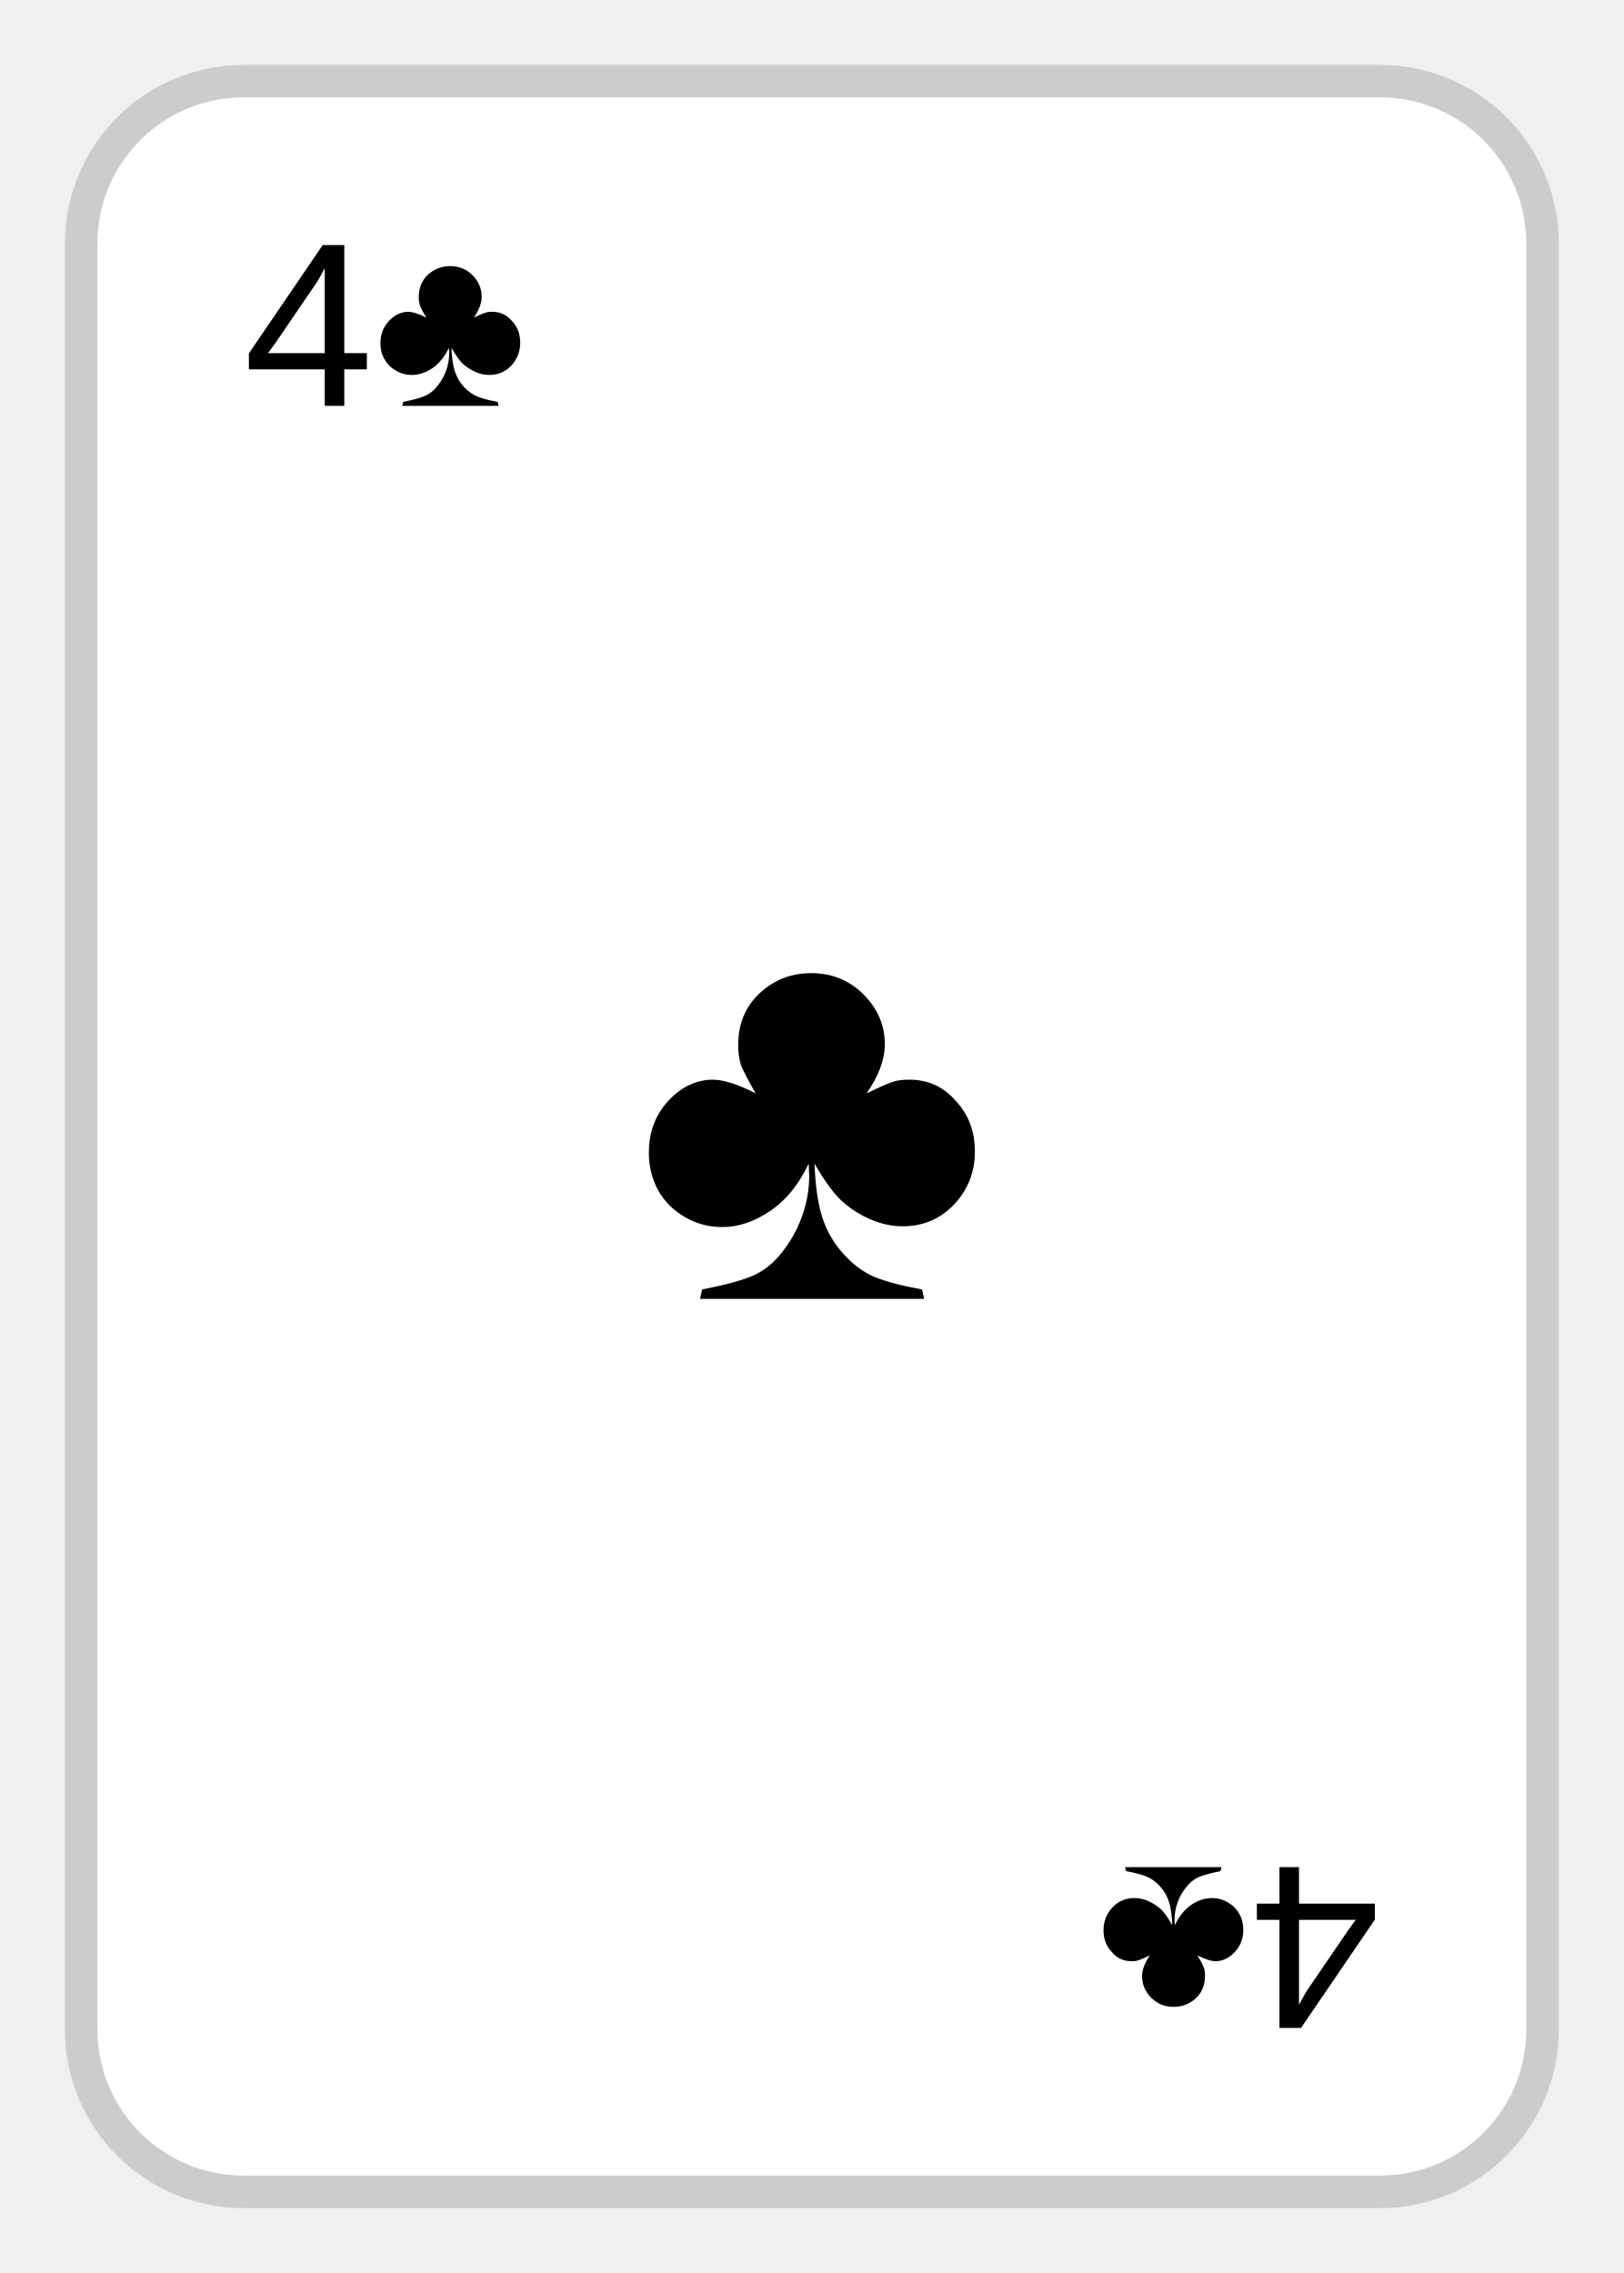
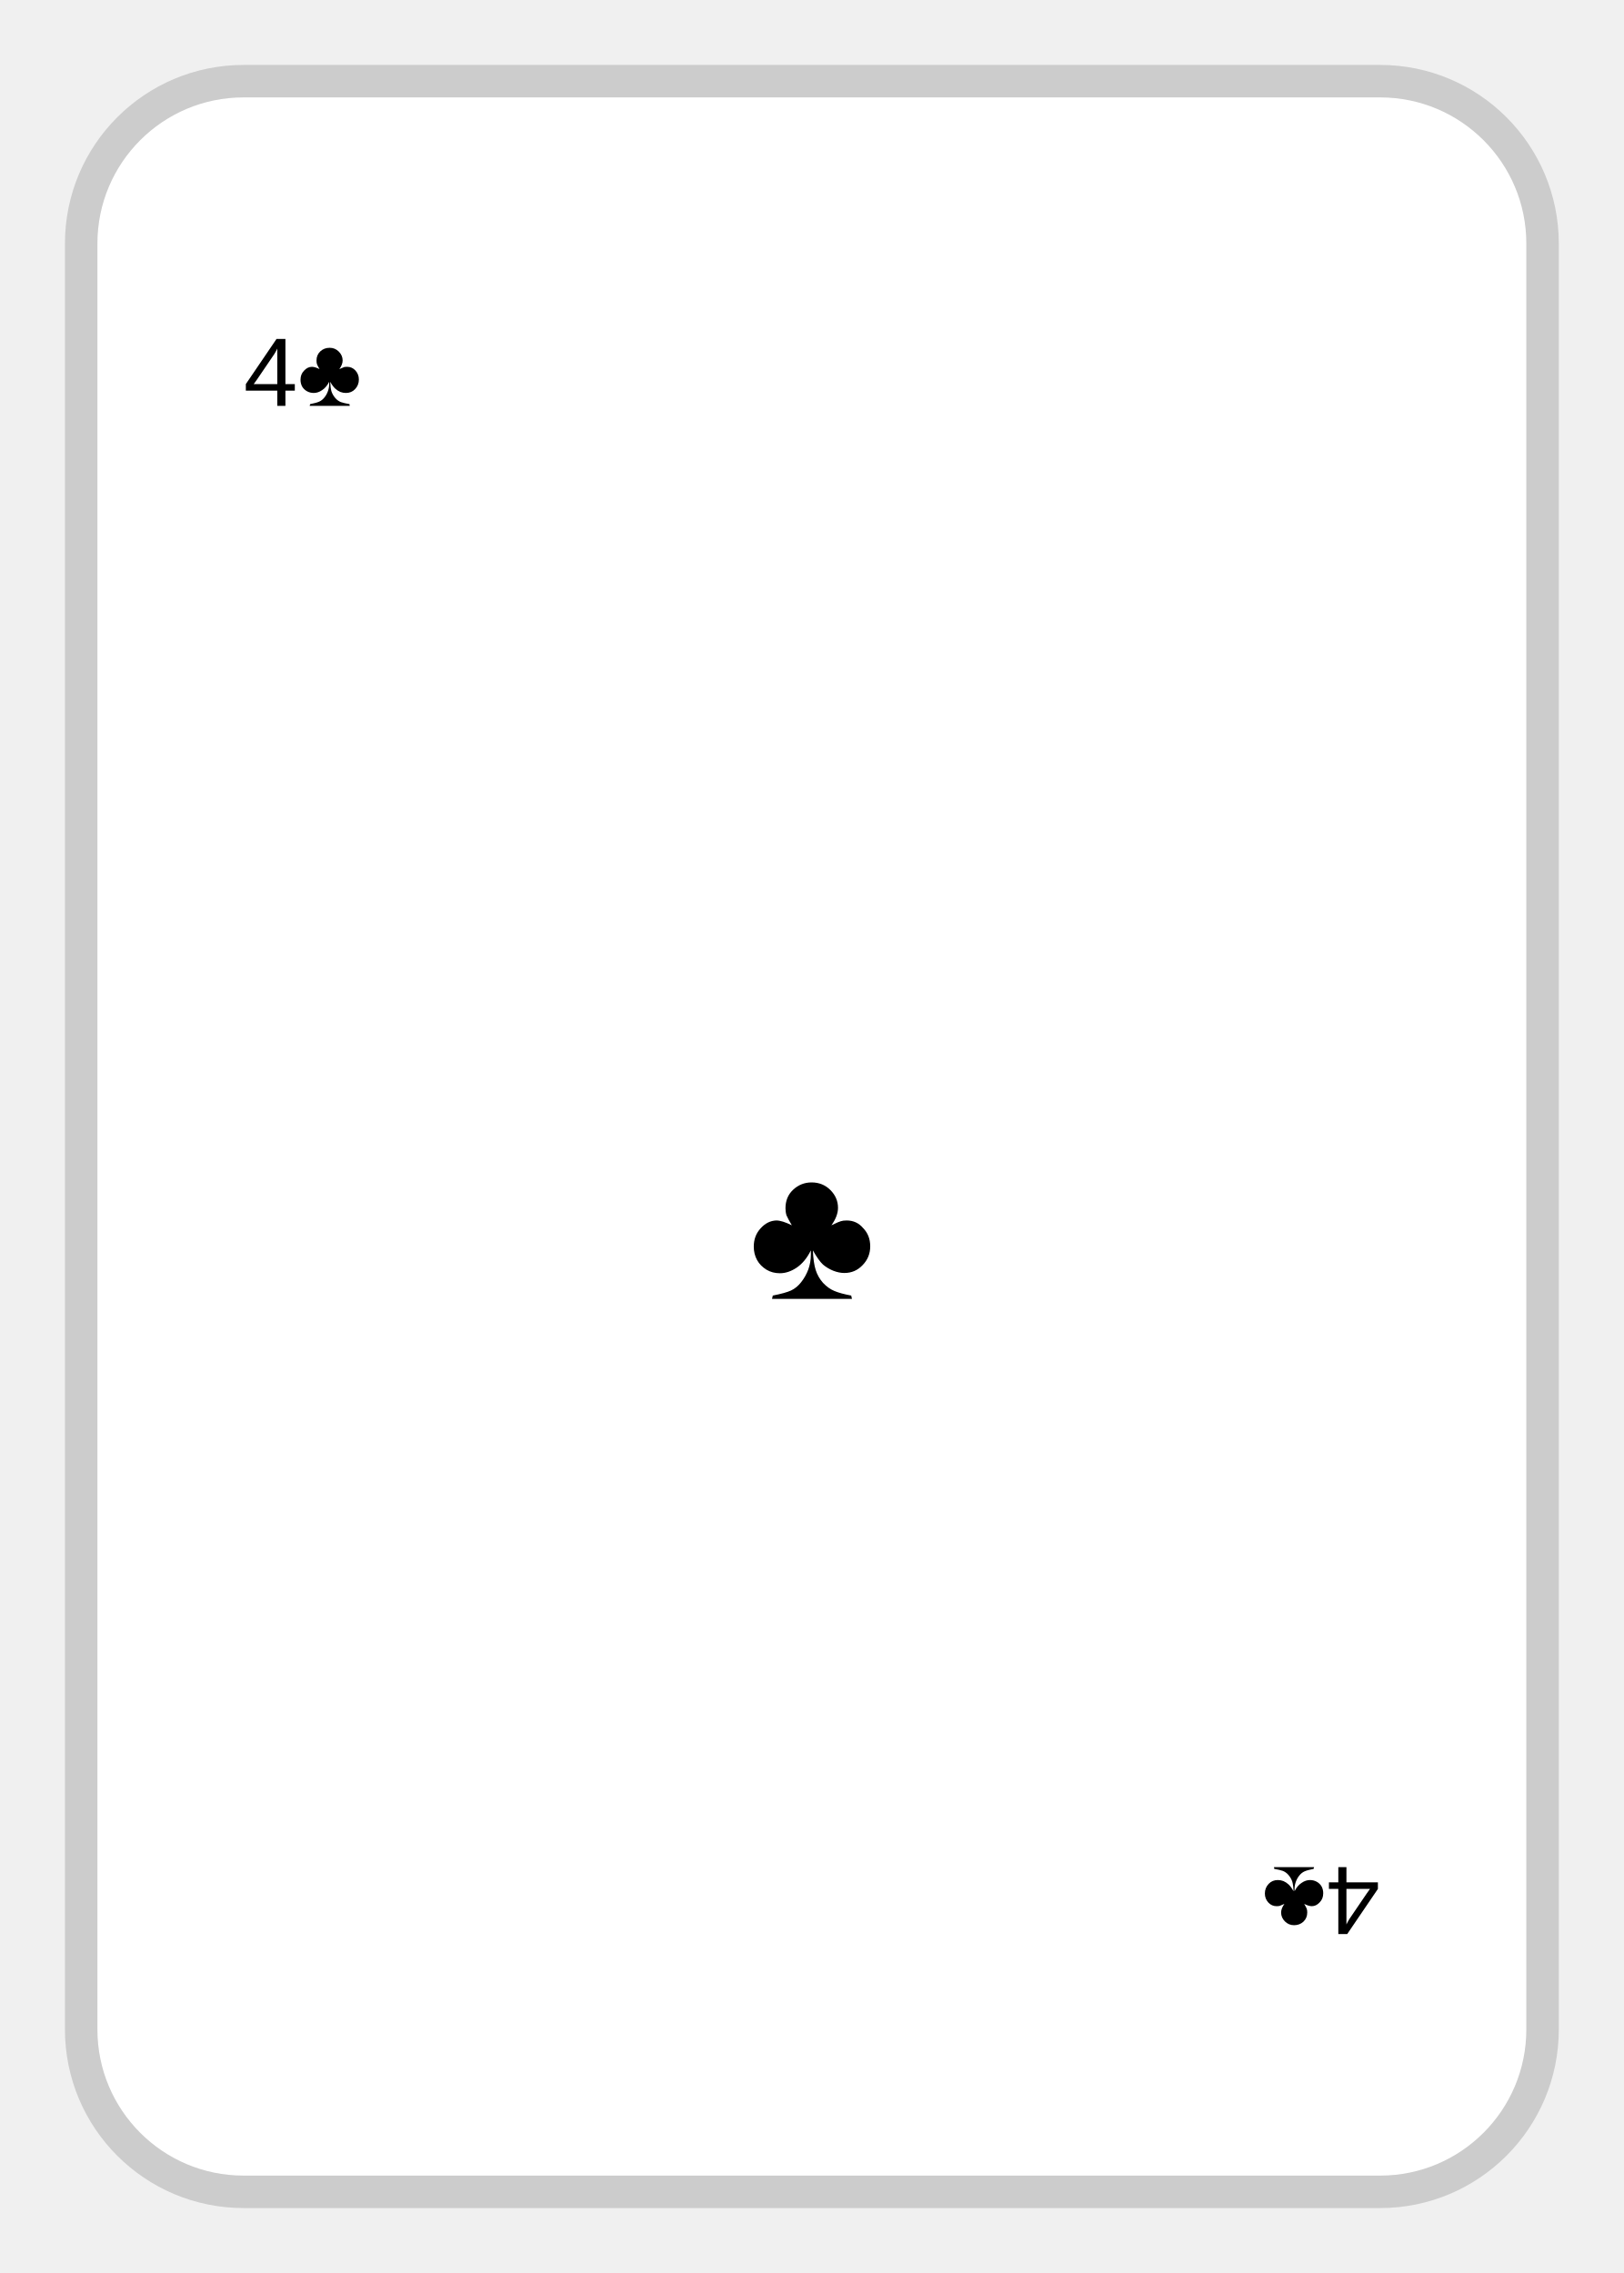
<svg xmlns="http://www.w3.org/2000/svg" viewBox="0 0 100 140">
  <rect x="5" y="5" rx="10" ry="10" width="90" height="130" fill="white" stroke="#ccc" stroke-width="2" />
-   <text x="15" y="25" font-family="Arial" font-size="1.2em" fill="black">4♣</text>
-   <text x="50" y="80" font-family="Arial" font-size="2.8em" fill="black" text-anchor="middle">♣</text>
+   <text x="15" y="25" font-family="Arial" font-size="0.5em" fill="black">4♣</text>
+   <text x="50" y="80" font-family="Arial" font-size="1.0em" fill="black" text-anchor="middle">♣</text>
  <g transform="rotate(180, 50, 70)">
-     <text x="15" y="25" font-family="Arial" font-size="1.2em" fill="black">4♣</text>
+     <text x="15" y="25" font-family="Arial" font-size="0.5em" fill="black">4♣</text>
  </g>
</svg>
